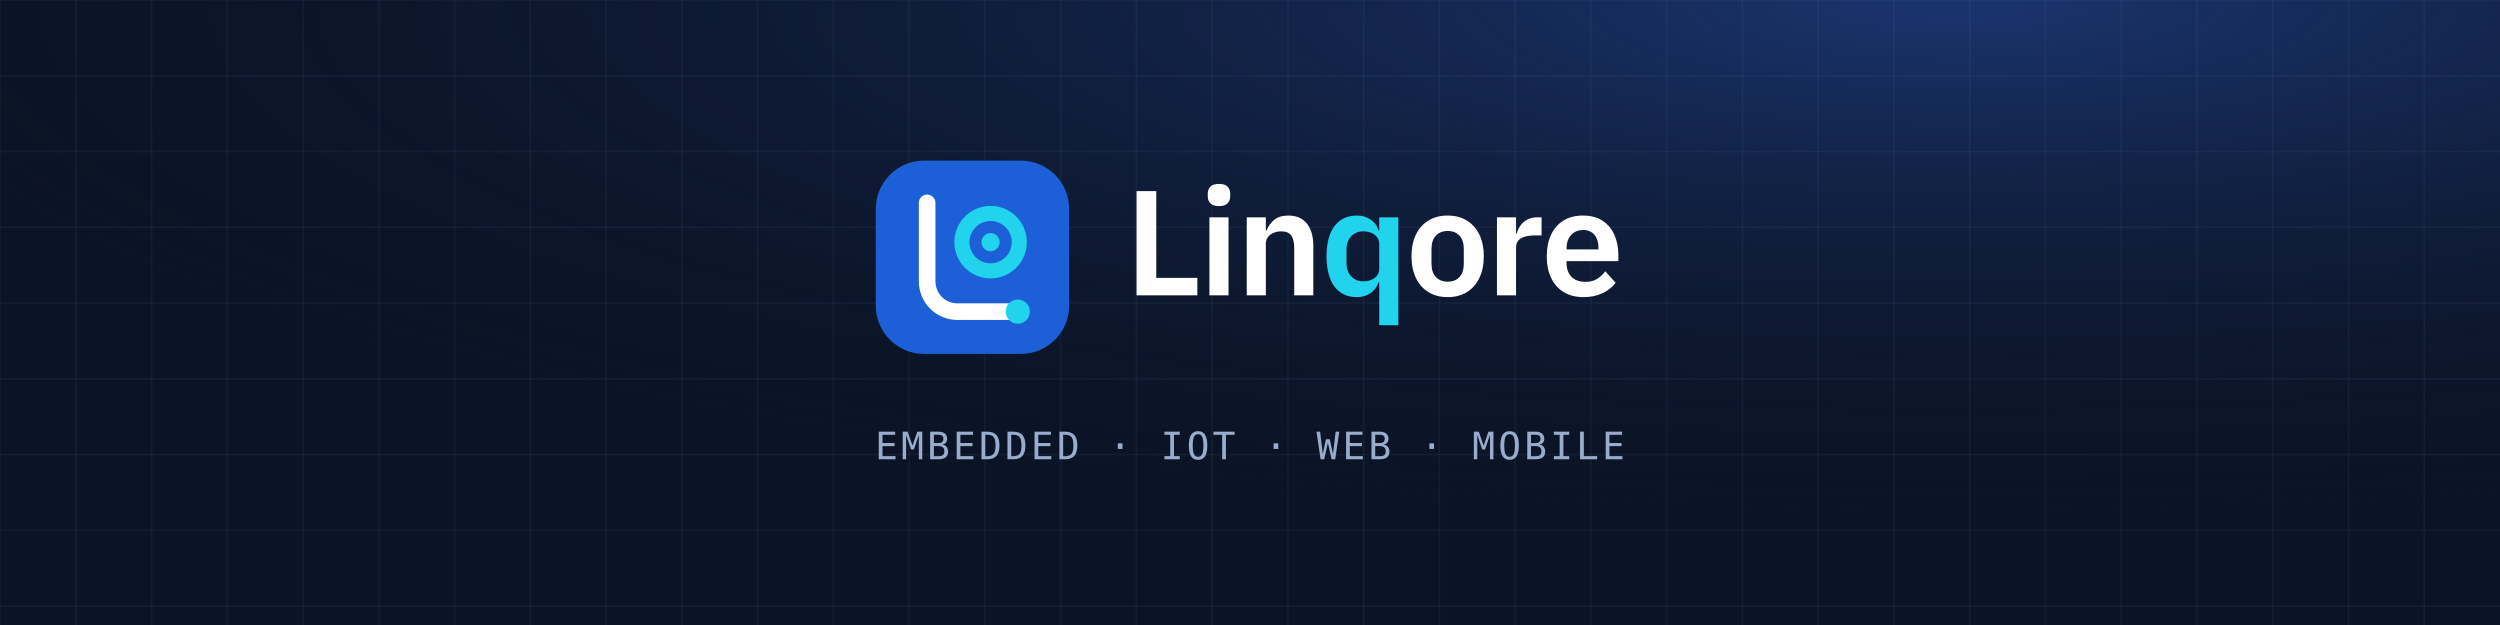
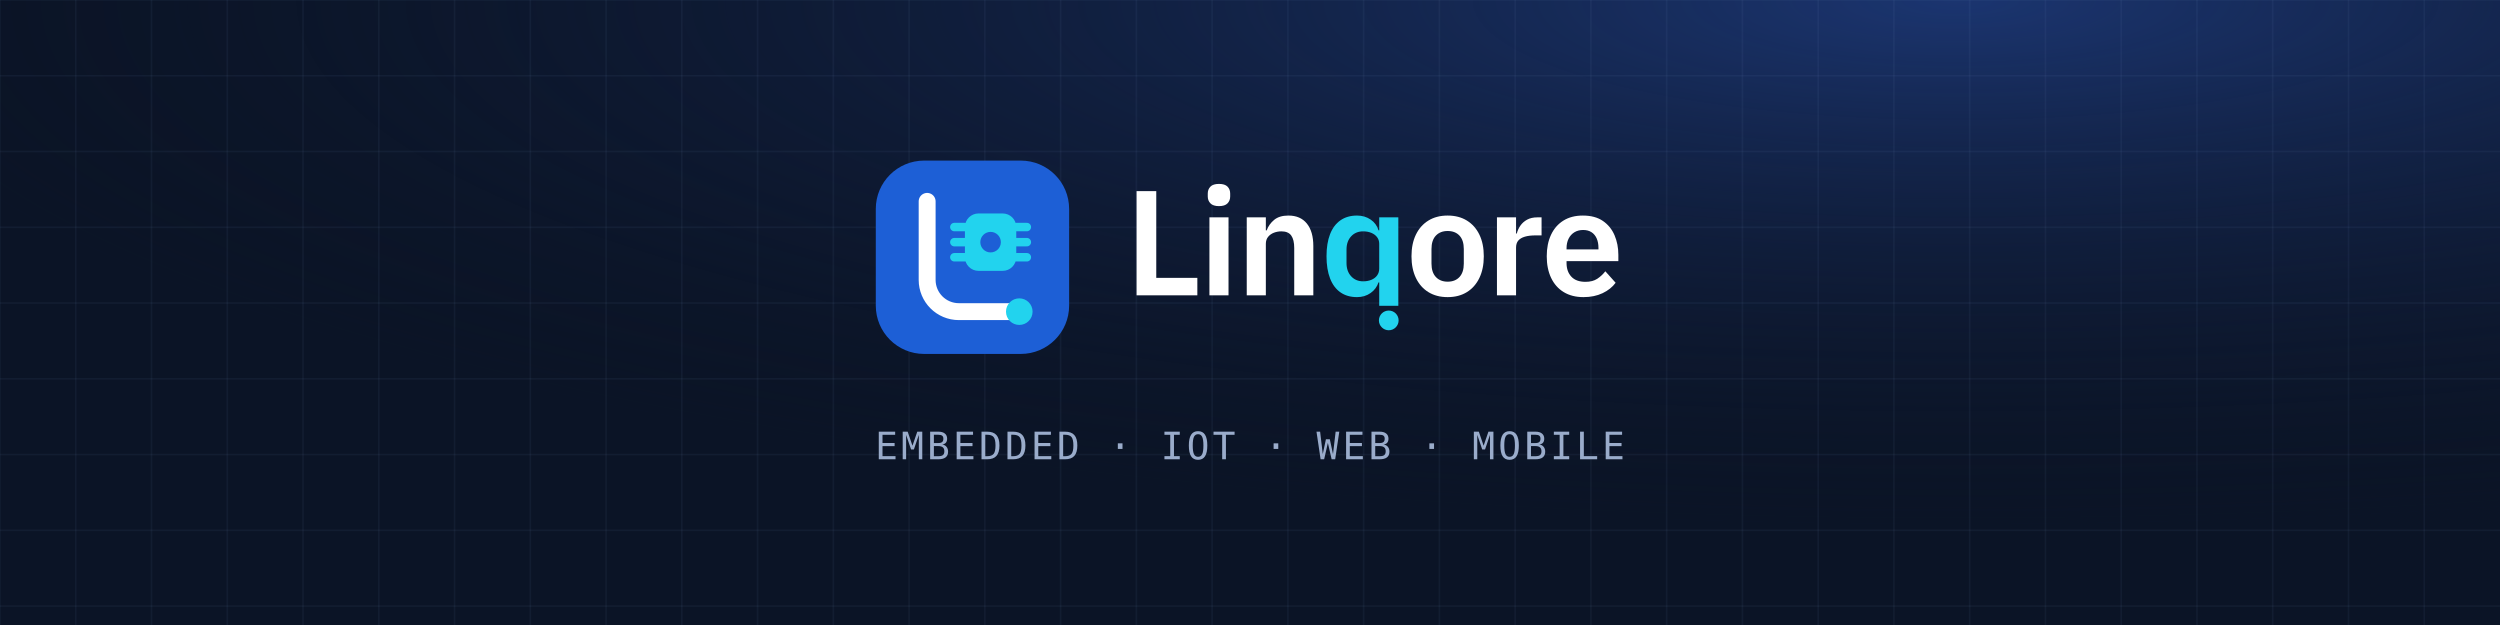
<svg xmlns="http://www.w3.org/2000/svg" viewBox="0 0 1584 396" width="1584" height="396">
  <defs>
    <radialGradient id="gl" cx=".78" cy="0" r=".85">
      <stop offset="0" stop-color="#1B3570" />
      <stop offset="1" stop-color="#0B1426" stop-opacity="0" />
    </radialGradient>
  </defs>
  <rect width="1584" height="396" fill="#0B1426" />
  <rect width="1584" height="396" fill="url(#gl)" />
  <path d="M0 0V396" stroke="rgba(148,178,230,.06)" />
  <path d="M48 0V396" stroke="rgba(148,178,230,.06)" />
  <path d="M96 0V396" stroke="rgba(148,178,230,.06)" />
  <path d="M144 0V396" stroke="rgba(148,178,230,.06)" />
  <path d="M192 0V396" stroke="rgba(148,178,230,.06)" />
  <path d="M240 0V396" stroke="rgba(148,178,230,.06)" />
  <path d="M288 0V396" stroke="rgba(148,178,230,.06)" />
  <path d="M336 0V396" stroke="rgba(148,178,230,.06)" />
  <path d="M384 0V396" stroke="rgba(148,178,230,.06)" />
  <path d="M432 0V396" stroke="rgba(148,178,230,.06)" />
  <path d="M480 0V396" stroke="rgba(148,178,230,.06)" />
  <path d="M528 0V396" stroke="rgba(148,178,230,.06)" />
  <path d="M576 0V396" stroke="rgba(148,178,230,.06)" />
  <path d="M624 0V396" stroke="rgba(148,178,230,.06)" />
  <path d="M672 0V396" stroke="rgba(148,178,230,.06)" />
  <path d="M720 0V396" stroke="rgba(148,178,230,.06)" />
  <path d="M768 0V396" stroke="rgba(148,178,230,.06)" />
  <path d="M816 0V396" stroke="rgba(148,178,230,.06)" />
  <path d="M864 0V396" stroke="rgba(148,178,230,.06)" />
  <path d="M912 0V396" stroke="rgba(148,178,230,.06)" />
  <path d="M960 0V396" stroke="rgba(148,178,230,.06)" />
  <path d="M1008 0V396" stroke="rgba(148,178,230,.06)" />
  <path d="M1056 0V396" stroke="rgba(148,178,230,.06)" />
  <path d="M1104 0V396" stroke="rgba(148,178,230,.06)" />
  <path d="M1152 0V396" stroke="rgba(148,178,230,.06)" />
  <path d="M1200 0V396" stroke="rgba(148,178,230,.06)" />
  <path d="M1248 0V396" stroke="rgba(148,178,230,.06)" />
  <path d="M1296 0V396" stroke="rgba(148,178,230,.06)" />
  <path d="M1344 0V396" stroke="rgba(148,178,230,.06)" />
  <path d="M1392 0V396" stroke="rgba(148,178,230,.06)" />
  <path d="M1440 0V396" stroke="rgba(148,178,230,.06)" />
  <path d="M1488 0V396" stroke="rgba(148,178,230,.06)" />
  <path d="M1536 0V396" stroke="rgba(148,178,230,.06)" />
  <path d="M0 0H1584" stroke="rgba(148,178,230,.06)" />
  <path d="M0 48H1584" stroke="rgba(148,178,230,.06)" />
  <path d="M0 96H1584" stroke="rgba(148,178,230,.06)" />
  <path d="M0 144H1584" stroke="rgba(148,178,230,.06)" />
  <path d="M0 192H1584" stroke="rgba(148,178,230,.06)" />
  <path d="M0 240H1584" stroke="rgba(148,178,230,.06)" />
  <path d="M0 288H1584" stroke="rgba(148,178,230,.06)" />
  <path d="M0 336H1584" stroke="rgba(148,178,230,.06)" />
  <path d="M0 384H1584" stroke="rgba(148,178,230,.06)" />
  <g transform="translate(554.90 101.75) scale(1.9141)">
    <rect width="64" height="64" rx="16" fill="#1D5FD6" />
-     <path d="M17 14v26a10 10 0 0 0 10 10h20" fill="none" stroke="#FFFFFF" stroke-width="5.5" stroke-linecap="round" />
-     <circle cx="38" cy="27" r="9.5" fill="none" stroke="#22D3EE" stroke-width="5" />
-     <circle cx="38" cy="27" r="3" fill="#22D3EE" />
-     <circle cx="47" cy="50" r="4" fill="#22D3EE" />
+     <path d="M17 13.5v26a10.5 10.5 0 0 0 10.5 10.5H46" fill="none" stroke="#FFFFFF" stroke-width="5.6" stroke-linecap="round" />
+     <path d="M26 22h3.5M26 27h3.5M26 32h3.5M46.5 22h3.5M46.5 27h3.5M46.5 32h3.5" stroke="#22D3EE" stroke-width="2.8" stroke-linecap="round" />
+     <rect x="29.5" y="17.5" width="17" height="19" rx="4.5" fill="#22D3EE" />
+     <circle cx="38" cy="27" r="3.4" fill="#1D5FD6" />
+     <circle cx="47.5" cy="50" r="4.4" fill="#22D3EE" />
  </g>
  <g transform="translate(712.40 187.12) scale(0.09459)">
    <path fill="#FFFFFF" d="M488.805 0.0H81.72V-698.0H213.661V-117.006H488.805Z" />
    <path fill="#FFFFFF" d="M633.69 -597.519Q594.59 -597.519 576.597 -616.012Q558.605 -634.504 558.605 -662.26V-681.605Q558.605 -710.065 576.597 -728.205Q594.59 -746.345 633.69 -746.345Q673.086 -746.345 690.931 -728.205Q708.776 -710.065 708.776 -681.605V-662.26Q708.776 -634.504 690.931 -616.012Q673.086 -597.519 633.69 -597.519ZM569.72 0.0V-522.345H697.661V0.0Z" />
    <path fill="#FFFFFF" d="M947.661 0.0H819.72V-522.345H947.661V-434.82H953.071Q968.546 -476.705 1003.398 -505.525Q1038.251 -534.345 1099.071 -534.345Q1179.071 -534.345 1222.398 -480.818Q1265.726 -427.29 1265.726 -329.59V0.0H1137.785V-317.0Q1137.785 -372.351 1117.802 -400.428Q1097.82 -428.504 1051.805 -428.504Q1025.571 -428.504 1001.796 -419.414Q978.021 -410.324 962.841 -391.749Q947.661 -373.173 947.661 -345.31Z" />
-     <path fill="#22D3EE" d="M1707.08 200.0V-86.82H1702.375Q1687.835 -42.345 1648.925 -15.173Q1610.015 12.0 1558.425 12.0Q1493.015 12.0 1447.277 -19.942Q1401.54 -51.885 1377.802 -113.237Q1354.065 -174.59 1354.065 -261.525Q1354.065 -348.755 1377.802 -409.608Q1401.54 -470.46 1447.277 -502.403Q1493.015 -534.345 1558.425 -534.345Q1610.015 -534.345 1649.367 -507.673Q1688.72 -481.0 1702.375 -435.525H1707.08V-522.345H1835.021V200.0ZM1599.46 -93.841Q1630.115 -93.841 1654.475 -103.873Q1678.835 -113.906 1692.957 -133.176Q1707.08 -152.445 1707.08 -179.1V-345.015Q1707.08 -370.49 1692.957 -389.317Q1678.835 -408.144 1654.475 -418.324Q1630.115 -428.504 1599.46 -428.504Q1550.086 -428.504 1519.046 -395.17Q1488.006 -361.835 1488.006 -306.23V-216.115Q1488.006 -161.215 1519.046 -127.528Q1550.086 -93.841 1599.46 -93.841Z" />
+     <clipPath id="qc8">
+       <rect x="-1000" y="-2000" width="5348" height="2070" />
+     </clipPath>
+     <path clip-path="url(#qc8)" fill="#22D3EE" d="M1707.08 200.0V-86.82H1702.375Q1687.835 -42.345 1648.925 -15.173Q1610.015 12.0 1558.425 12.0Q1493.015 12.0 1447.277 -19.942Q1401.54 -51.885 1377.802 -113.237Q1354.065 -174.59 1354.065 -261.525Q1354.065 -348.755 1377.802 -409.608Q1401.54 -470.46 1447.277 -502.403Q1493.015 -534.345 1558.425 -534.345Q1610.015 -534.345 1649.367 -507.673Q1688.72 -481.0 1702.375 -435.525H1707.08V-522.345H1835.021V200.0ZM1599.46 -93.841Q1630.115 -93.841 1654.475 -103.873Q1678.835 -113.906 1692.957 -133.176Q1707.08 -152.445 1707.08 -179.1V-345.015Q1707.08 -370.49 1692.957 -389.317Q1678.835 -408.144 1654.475 -418.324Q1630.115 -428.504 1599.46 -428.504Q1550.086 -428.504 1519.046 -395.17Q1488.006 -361.835 1488.006 -306.23V-216.115Q1488.006 -161.215 1519.046 -127.528Q1550.086 -93.841 1599.46 -93.841Z" />
+     <circle cx="1771" cy="168" r="66" fill="#22D3EE" />
    <path fill="#FFFFFF" d="M2165.41 12.0Q2090.77 12.0 2036.507 -21.5Q1982.245 -55.0 1952.745 -116.558Q1923.245 -178.115 1923.245 -261.525Q1923.245 -345.64 1952.745 -406.493Q1982.245 -467.345 2036.507 -500.845Q2090.77 -534.345 2165.41 -534.345Q2240.05 -534.345 2294.313 -500.845Q2348.575 -467.345 2378.075 -406.493Q2407.575 -345.64 2407.575 -261.525Q2407.575 -178.115 2378.075 -116.558Q2348.575 -55.0 2294.313 -21.5Q2240.05 12.0 2165.41 12.0ZM2165.41 -91.431Q2215.605 -91.431 2244.619 -122.618Q2273.634 -153.805 2273.634 -212.54V-309.805Q2273.634 -369.245 2244.619 -400.08Q2215.605 -430.914 2165.41 -430.914Q2116.215 -430.914 2086.701 -400.08Q2057.186 -369.245 2057.186 -309.805V-212.54Q2057.186 -153.805 2086.701 -122.618Q2116.215 -91.431 2165.41 -91.431Z" />
    <path fill="#FFFFFF" d="M2623.661 0.0H2495.72V-522.345H2623.661V-413.95H2628.661Q2635.546 -441.77 2652.431 -466.442Q2669.316 -491.115 2697.553 -506.73Q2725.791 -522.345 2767.086 -522.345H2794.561V-401.454H2754.611Q2711.611 -401.454 2682.373 -392.774Q2653.136 -384.094 2638.398 -366.504Q2623.661 -348.914 2623.661 -319.684Z" />
    <path fill="#FFFFFF" d="M3075.345 12.0Q2998.295 12.0 2943.122 -21.5Q2887.95 -55.0 2858.597 -116.558Q2829.245 -178.115 2829.245 -261.525Q2829.245 -344.23 2857.892 -405.435Q2886.54 -466.64 2940.655 -500.493Q2994.77 -534.345 3071.115 -534.345Q3152.805 -534.345 3205.273 -498.32Q3257.74 -462.295 3283.33 -402.475Q3308.92 -342.655 3308.92 -271.065V-228.835H2961.891V-216.115Q2961.891 -159.69 2993.931 -125.061Q3025.971 -90.431 3088.805 -90.431Q3136.395 -90.431 3167.255 -110.611Q3198.115 -130.791 3221.64 -161.1L3290.625 -84.144Q3258.575 -40.605 3203.108 -14.302Q3147.64 12.0 3075.345 12.0ZM3073.23 -437.734Q3039.395 -437.734 3014.356 -422.317Q2989.316 -406.9 2975.603 -379.507Q2961.891 -352.115 2961.891 -315.575V-307.87H3175.684V-317.46Q3175.684 -353.59 3163.972 -380.54Q3152.26 -407.49 3129.367 -422.612Q3106.475 -437.734 3073.23 -437.734Z" />
  </g>
  <text x="792.0" y="291" text-anchor="middle" fill="#9AACCB" font-family="IBM Plex Mono, monospace" font-size="24" letter-spacing="2">EMBEDDED · IOT · WEB · MOBILE</text>
</svg>
